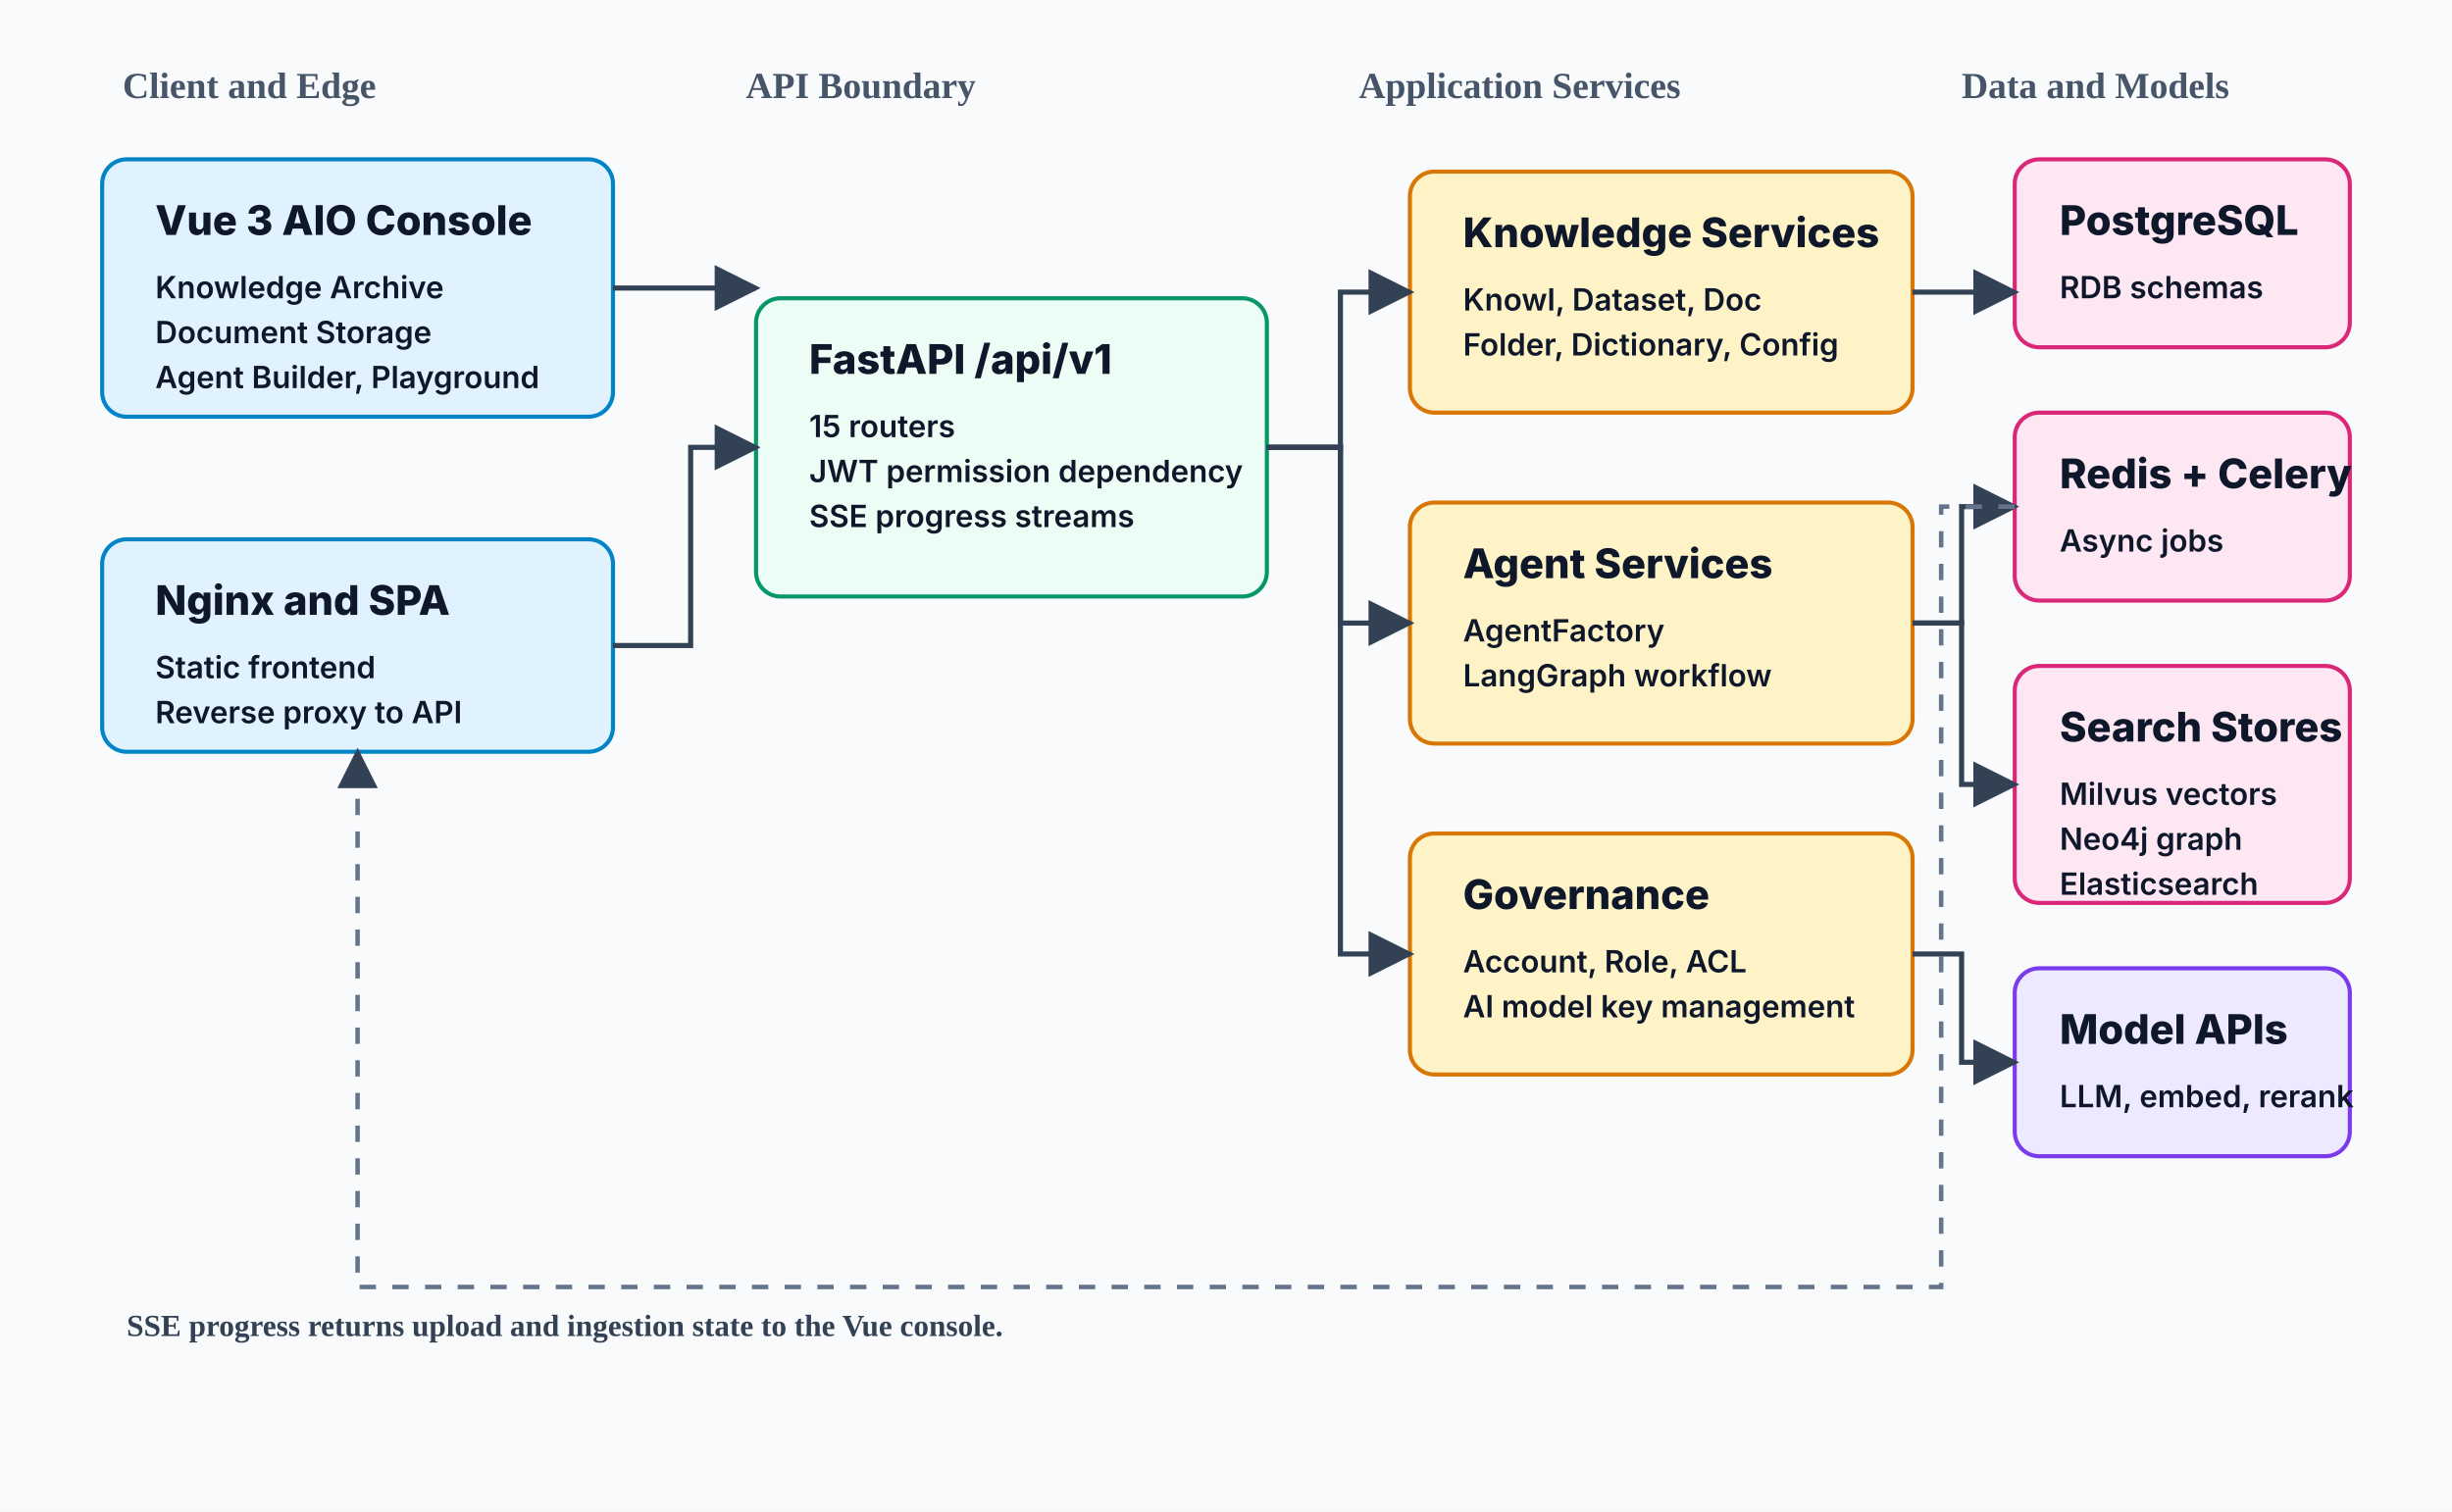
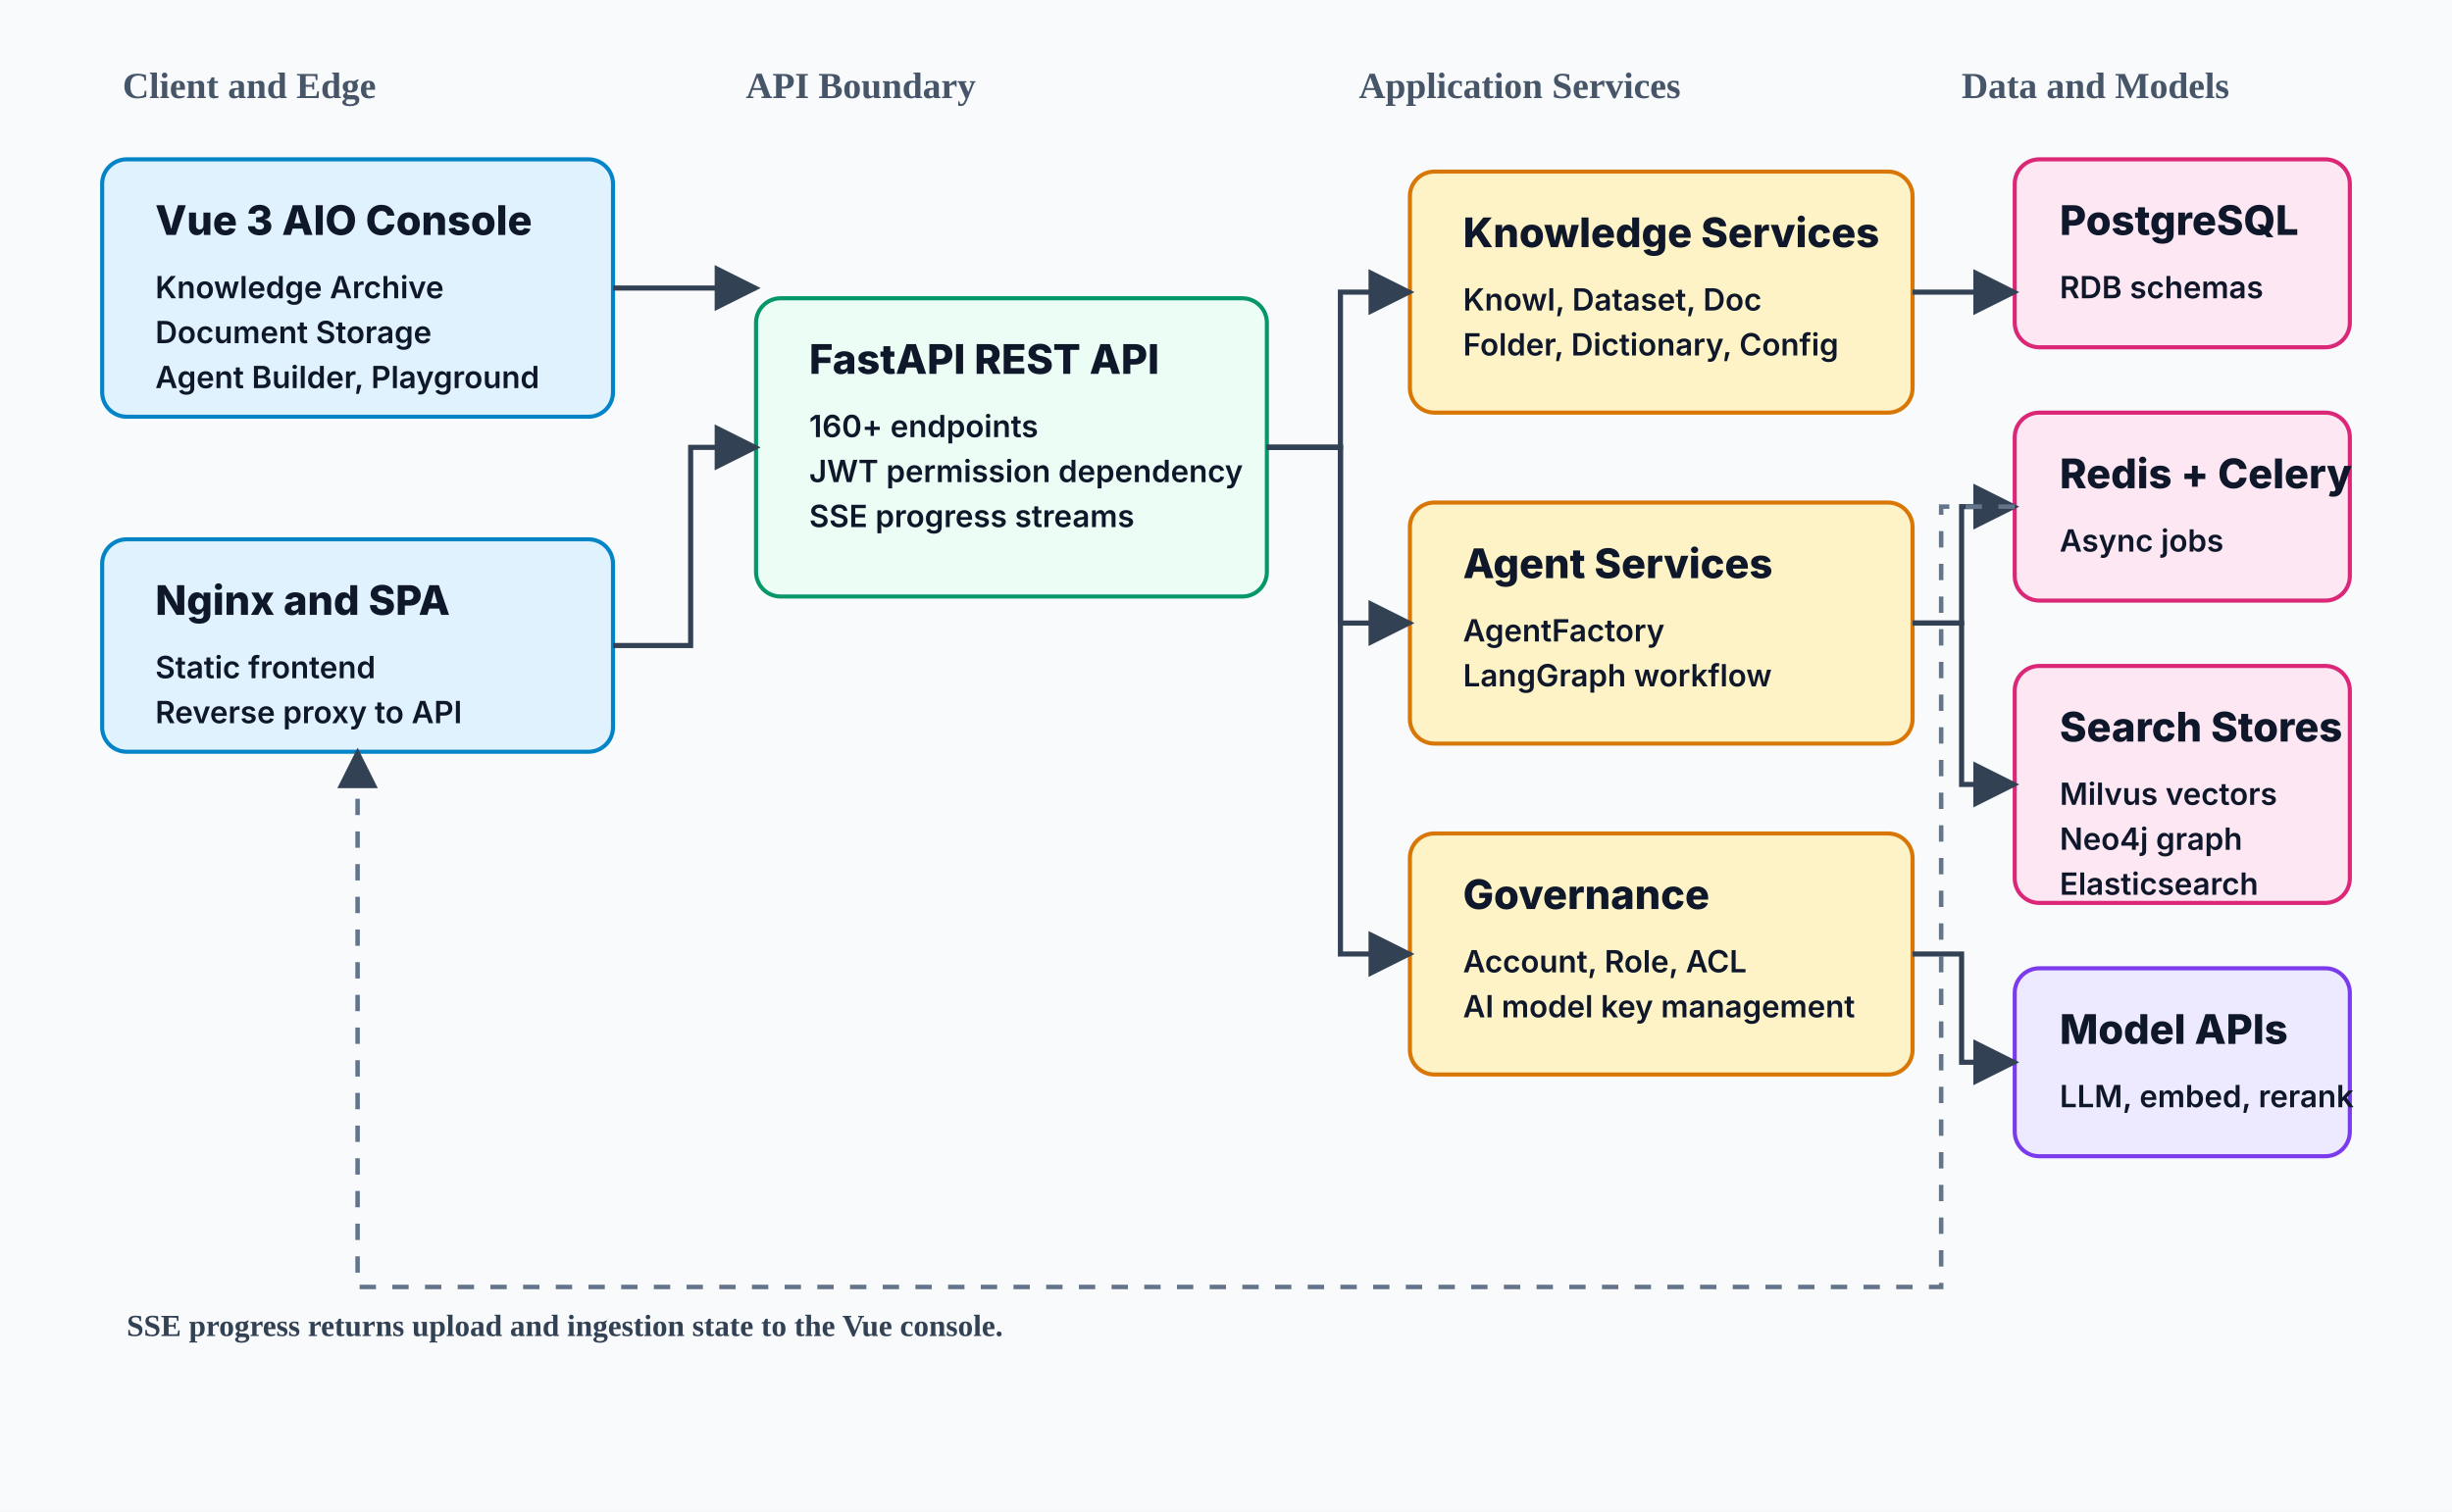
<svg xmlns="http://www.w3.org/2000/svg" viewBox="0 0 1200 740" role="img" aria-labelledby="title desc">
  <defs>
    <marker id="arrow" viewBox="0 0 10 10" refX="9" refY="5" markerWidth="9" markerHeight="9" orient="auto-start-reverse">
      <path d="M 0 0 L 10 5 L 0 10 z" fill="#334155" />
    </marker>
    <style>
      .bg { fill: #f8fafc; }
      .lane { fill: #ffffff; stroke: #cbd5e1; stroke-width: 2; }
      .node rect { stroke-width: 2; rx: 12; }
      .client rect { fill: #e0f2fe; stroke: #0284c7; }
      .api rect { fill: #ecfdf5; stroke: #059669; }
      .service rect { fill: #fef3c7; stroke: #d97706; }
      .store rect { fill: #fce7f3; stroke: #db2777; }
      .model rect { fill: #ede9fe; stroke: #7c3aed; }
      .node text { font-family: -apple-system, BlinkMacSystemFont, "Segoe UI", sans-serif; fill: #0f172a; }
      .title { font-size: 20px; font-weight: 800; }
      .body { font-size: 15px; font-weight: 600; fill: #334155; }
      .label { font-size: 18px; font-weight: 800; fill: #475569; }
      .arrow { fill: none; stroke: #334155; stroke-width: 2.5; marker-end: url(#arrow); }
      .dash { fill: none; stroke: #64748b; stroke-width: 2.2; stroke-dasharray: 8 8; marker-end: url(#arrow); }
    </style>
  </defs>
  <rect class="bg" x="0" y="0" width="1200" height="740" />
  <text class="label" x="60" y="48">Client and Edge</text>
  <text class="label" x="365" y="48">API Boundary</text>
  <text class="label" x="665" y="48">Application Services</text>
  <text class="label" x="960" y="48">Data and Models</text>
  <g class="node client">
    <rect x="50" y="78" width="250" height="126" />
    <text x="76" y="115" class="title">Vue 3 AIO Console</text>
    <text x="76" y="146" class="body">
      <tspan x="76" dy="0">Knowledge Archive</tspan>
      <tspan x="76" dy="22">Document Storage</tspan>
      <tspan x="76" dy="22">Agent Builder, Playground</tspan>
    </text>
  </g>
  <g class="node client">
    <rect x="50" y="264" width="250" height="104" />
    <text x="76" y="301" class="title">Nginx and SPA</text>
    <text x="76" y="332" class="body">
      <tspan x="76" dy="0">Static frontend</tspan>
      <tspan x="76" dy="22">Reverse proxy to API</tspan>
    </text>
  </g>
  <g class="node api">
    <rect x="370" y="146" width="250" height="146" />
-     <text x="396" y="183" class="title">FastAPI /api/v1</text>
+     <text x="396" y="183" class="title">FastAPI REST API</text>
    <text x="396" y="214" class="body">
-       <tspan x="396" dy="0">15 routers</tspan>
+       <tspan x="396" dy="0">160+ endpoints</tspan>
      <tspan x="396" dy="22">JWT permission dependency</tspan>
      <tspan x="396" dy="22">SSE progress streams</tspan>
    </text>
  </g>
  <g class="node service">
    <rect x="690" y="84" width="246" height="118" />
    <text x="716" y="121" class="title">Knowledge Services</text>
    <text x="716" y="152" class="body">
      <tspan x="716" dy="0">Knowl, Dataset, Doc</tspan>
      <tspan x="716" dy="22">Folder, Dictionary, Config</tspan>
    </text>
  </g>
  <g class="node service">
    <rect x="690" y="246" width="246" height="118" />
    <text x="716" y="283" class="title">Agent Services</text>
    <text x="716" y="314" class="body">
      <tspan x="716" dy="0">AgentFactory</tspan>
      <tspan x="716" dy="22">LangGraph workflow</tspan>
    </text>
  </g>
  <g class="node service">
    <rect x="690" y="408" width="246" height="118" />
    <text x="716" y="445" class="title">Governance</text>
    <text x="716" y="476" class="body">
      <tspan x="716" dy="0">Account, Role, ACL</tspan>
      <tspan x="716" dy="22">AI model key management</tspan>
    </text>
  </g>
  <g class="node store">
    <rect x="986" y="78" width="164" height="92" />
    <text x="1008" y="115" class="title">PostgreSQL</text>
    <text x="1008" y="146" class="body">RDB schemas</text>
  </g>
  <g class="node store">
    <rect x="986" y="202" width="164" height="92" />
    <text x="1008" y="239" class="title">Redis + Celery</text>
    <text x="1008" y="270" class="body">Async jobs</text>
  </g>
  <g class="node store">
    <rect x="986" y="326" width="164" height="116" />
    <text x="1008" y="363" class="title">Search Stores</text>
    <text x="1008" y="394" class="body">
      <tspan x="1008" dy="0">Milvus vectors</tspan>
      <tspan x="1008" dy="22">Neo4j graph</tspan>
      <tspan x="1008" dy="22">Elasticsearch</tspan>
    </text>
  </g>
  <g class="node model">
    <rect x="986" y="474" width="164" height="92" />
    <text x="1008" y="511" class="title">Model APIs</text>
    <text x="1008" y="542" class="body">LLM, embed, rerank</text>
  </g>
  <path class="arrow" d="M300 141 H370" />
  <path class="arrow" d="M300 316 H338 V219 H370" />
  <path class="arrow" d="M620 219 H656 V143 H690" />
  <path class="arrow" d="M620 219 H656 V305 H690" />
  <path class="arrow" d="M620 219 H656 V467 H690" />
  <path class="arrow" d="M936 143 H986" />
  <path class="arrow" d="M936 305 H960 V248 H986" />
  <path class="arrow" d="M936 305 H960 V384 H986" />
  <path class="arrow" d="M936 467 H960 V520 H986" />
  <path class="dash" d="M986 248 H950 V630 H175 V368" />
  <text x="62" y="654" class="body">SSE progress returns upload and ingestion state to the Vue console.</text>
</svg>
